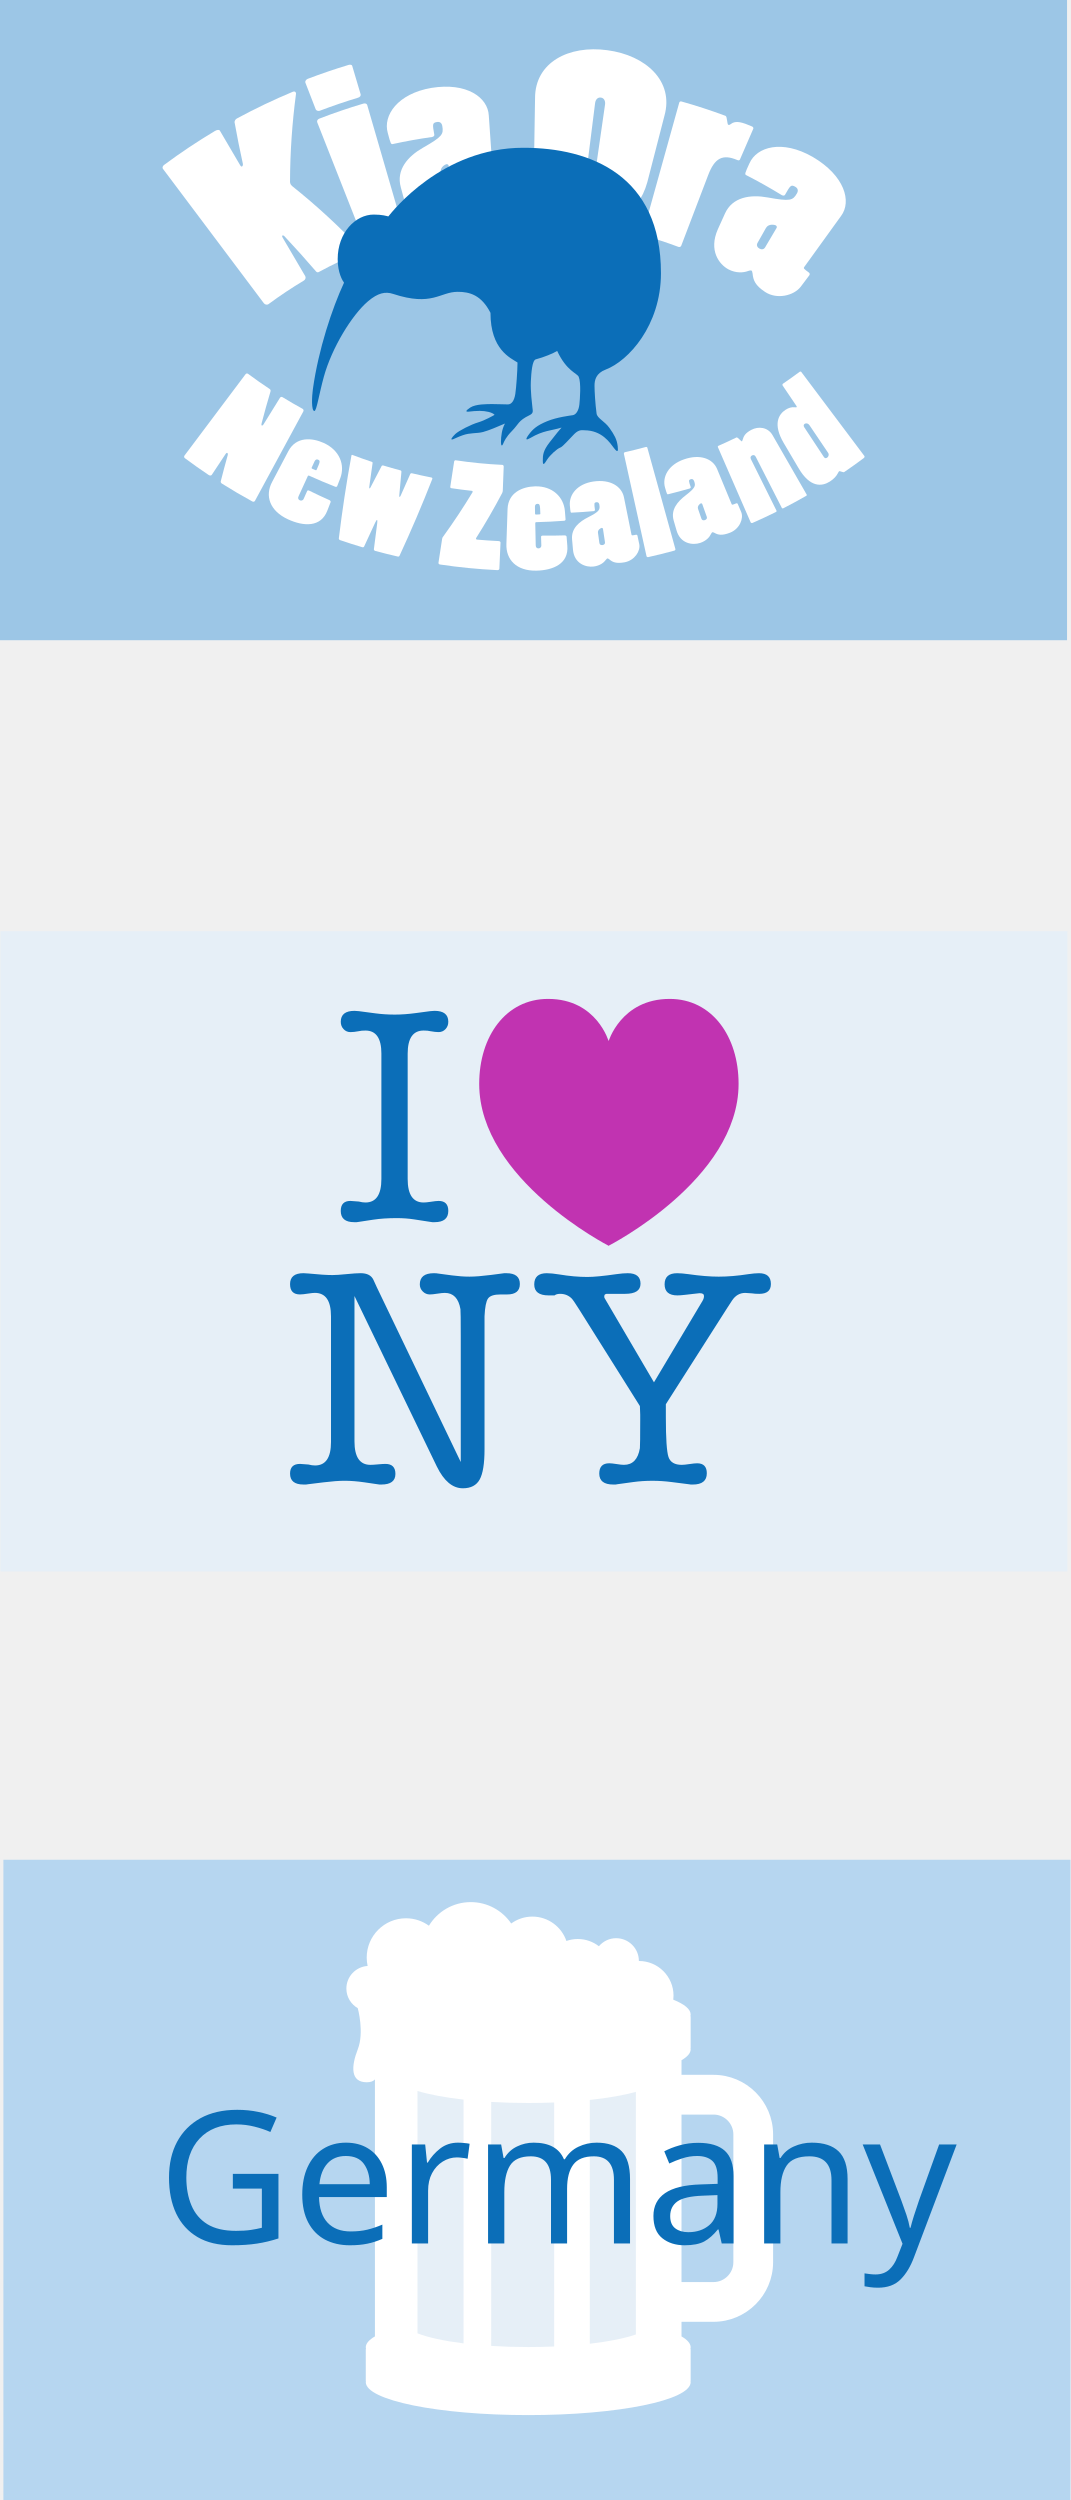
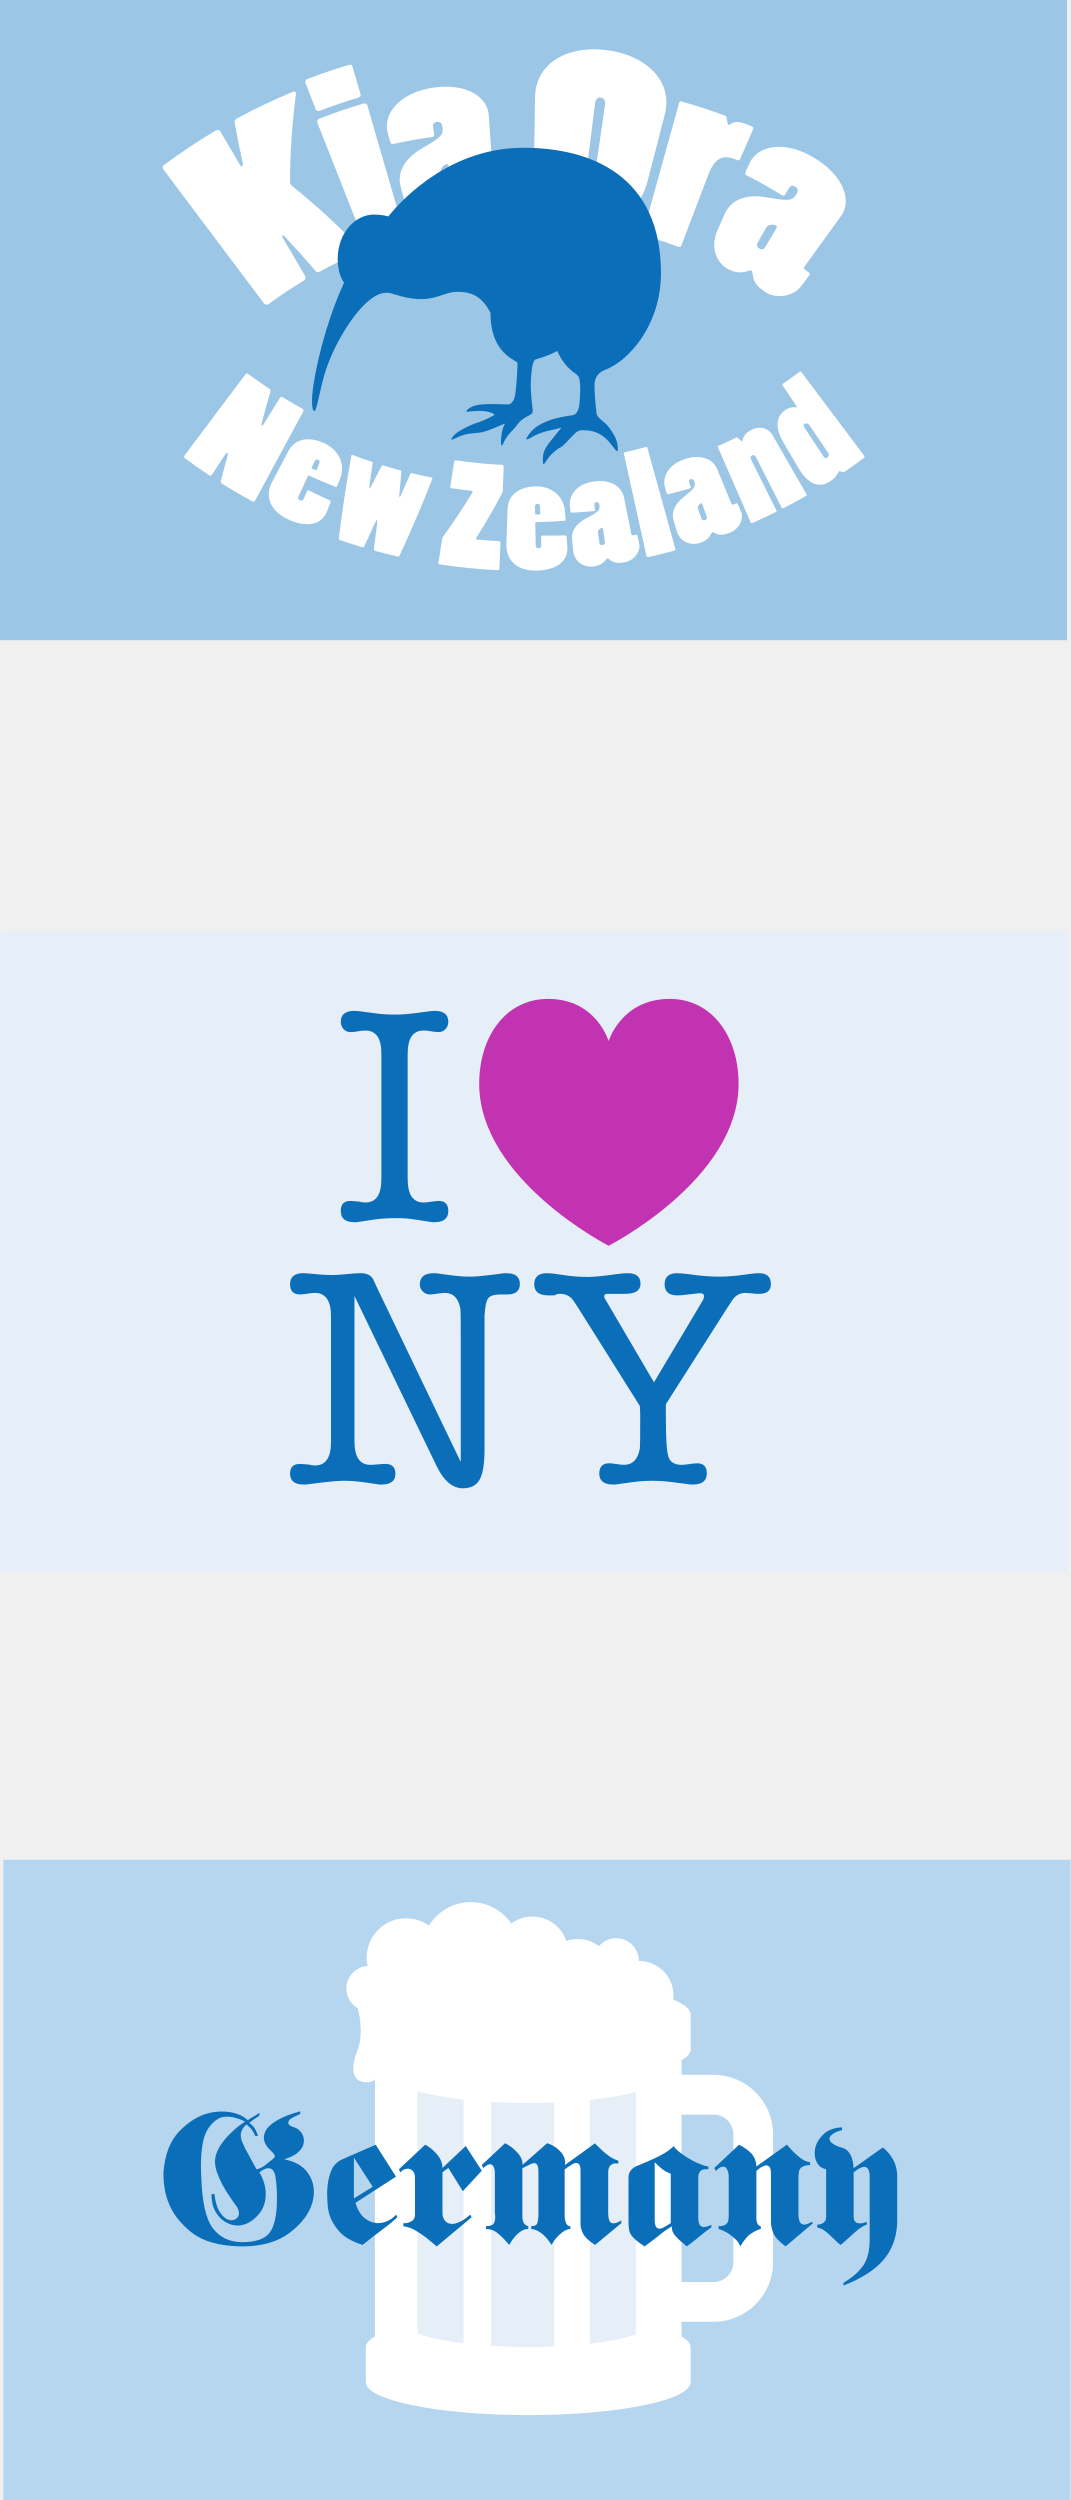
<svg xmlns="http://www.w3.org/2000/svg" version="1.1" id="Layer_1" x="0px" y="0px" width="200.637px" height="468.592px" viewBox="0 0 200.637 468.592" enable-background="new 0 0 200.637 468.592" xml:space="preserve">
  <rect x="0" y="0" fill="#9CC6E6" width="200" height="120" />
  <rect x="0.636" y="348.59" fill="#B6D6F0" width="200" height="120.002" />
  <g>
    <path fill="#FFFFFF" d="M46.024,70.143c0.11-0.147,0.323-0.187,0.464-0.08c1.328,0.989,2.676,1.936,4.044,2.839   c0.169,0.112,0.233,0.28,0.167,0.488c-0.592,1.973-1.146,3.962-1.667,5.967c-0.059,0.212-0.035,0.351,0.018,0.383   c0.08,0.05,0.215,0.009,0.34-0.192c1.029-1.665,2.06-3.329,3.09-4.993c0.097-0.156,0.304-0.216,0.476-0.109   c1.234,0.758,2.482,1.481,3.744,2.172c0.201,0.11,0.241,0.34,0.153,0.503c-3.021,5.583-6.041,11.166-9.062,16.749   c-0.087,0.162-0.287,0.234-0.504,0.116c-1.932-1.055-3.838-2.174-5.716-3.358c-0.121-0.076-0.245-0.279-0.19-0.432   c0.407-1.614,0.835-3.218,1.284-4.814c0.087-0.258,0.032-0.42-0.053-0.476s-0.2-0.005-0.345,0.214   c-0.858,1.295-1.717,2.591-2.574,3.886c-0.103,0.154-0.368,0.167-0.576,0.028c-1.506-1.008-2.993-2.058-4.458-3.151   c-0.174-0.13-0.194-0.342-0.067-0.511C38.402,80.295,42.213,75.219,46.024,70.143z" />
    <path fill="#FFFFFF" d="M54.064,84.529c1.47-2.734,4.418-2.493,6.604-1.508c3.041,1.38,4.029,4.174,3.117,6.599   c-0.193,0.499-0.387,0.999-0.58,1.498c-0.048,0.123-0.204,0.175-0.353,0.118c-1.652-0.646-3.29-1.337-4.912-2.076   c-0.117-0.053-0.207-0.008-0.262,0.111c-0.573,1.253-1.147,2.507-1.721,3.76c-0.176,0.383-0.026,0.625,0.249,0.75   c0.214,0.097,0.557,0.076,0.716-0.286c0.219-0.489,0.437-0.979,0.653-1.468c0.043-0.096,0.175-0.153,0.355-0.073   c1.267,0.626,2.544,1.227,3.833,1.796c0.173,0.098,0.257,0.242,0.199,0.39c-0.202,0.522-0.406,1.047-0.609,1.57   c-1.194,3.153-4.431,2.986-7.37,1.631c-3.428-1.579-4.38-4.396-2.964-7.032C52.036,88.382,53.05,86.456,54.064,84.529z    M58.413,87.666c-0.033,0.072,0.031,0.159,0.117,0.198c0.661,0.3,0.749,0.336,0.802,0.216c0.686-1.54,0.731-1.72,0.281-1.923   c-0.225-0.102-0.487-0.048-0.652,0.312C58.778,86.867,58.595,87.266,58.413,87.666z" />
    <path fill="#FFFFFF" d="M70.705,98.06c0.06-0.449,0.024-0.568-0.039-0.586c-0.062-0.019-0.154,0.064-0.341,0.478   c-0.682,1.503-1.376,3.002-2.081,4.498c-0.07,0.116-0.191,0.163-0.325,0.123c-1.403-0.417-2.802-0.864-4.191-1.341   c-0.131-0.045-0.229-0.189-0.218-0.325c0.632-5.208,1.418-10.38,2.359-15.509c0.01-0.109,0.093-0.162,0.177-0.13   c1.2,0.457,2.408,0.887,3.623,1.29c0.141,0.046,0.199,0.148,0.166,0.25c-0.221,1.489-0.43,2.981-0.626,4.477   c-0.019,0.16,0.018,0.254,0.046,0.263c0.029,0.011,0.105-0.021,0.19-0.188c0.703-1.325,1.394-2.654,2.073-3.988   c0.066-0.118,0.203-0.158,0.288-0.132c1.081,0.33,2.167,0.639,3.257,0.927c0.114,0.03,0.179,0.129,0.181,0.238   c-0.147,1.495-0.285,2.992-0.41,4.491c-0.009,0.161,0.032,0.252,0.062,0.26c0.029,0.008,0.108-0.054,0.178-0.199   c0.619-1.366,1.226-2.734,1.822-4.108c0.059-0.122,0.191-0.17,0.277-0.15c1.229,0.294,2.463,0.562,3.699,0.803   c0.115,0.022,0.21,0.148,0.157,0.272c-1.896,4.847-3.944,9.649-6.146,14.4c-0.062,0.12-0.181,0.176-0.315,0.145   c-1.423-0.325-2.841-0.679-4.252-1.062c-0.134-0.035-0.239-0.175-0.237-0.311C70.275,101.313,70.485,99.686,70.705,98.06z" />
    <path fill="#FFFFFF" d="M93.469,101.418c0.227,0.012,0.352,0.148,0.346,0.279c-0.072,1.631-0.145,3.263-0.215,4.895   c-0.009,0.185-0.186,0.281-0.391,0.272c-3.598-0.171-7.188-0.524-10.759-1.059c-0.136-0.021-0.29-0.151-0.266-0.308   c0.229-1.501,0.46-3.003,0.689-4.504c0.024-0.155,0.08-0.307,0.197-0.422c1.967-2.721,3.803-5.497,5.507-8.318   c0.043-0.128-0.004-0.238-0.123-0.252c-1.288-0.138-2.574-0.303-3.856-0.495c-0.146-0.021-0.22-0.14-0.199-0.27   c0.24-1.571,0.479-3.142,0.721-4.712c0.024-0.156,0.154-0.271,0.266-0.253c2.916,0.437,5.85,0.725,8.788,0.864   c0.141,0.007,0.245,0.169,0.238,0.326c-0.058,1.519-0.116,3.035-0.173,4.554c-0.005,0.132-0.073,0.313-0.138,0.441   c-1.494,2.841-3.116,5.646-4.865,8.407c-0.047,0.154,0.009,0.265,0.203,0.282C90.782,101.264,92.125,101.354,93.469,101.418z" />
    <path fill="#FFFFFF" d="M95.136,95.396c0.128-3.103,2.812-4.174,5.162-4.238c3.271-0.079,5.351,2.013,5.581,4.592   c0.043,0.534,0.086,1.068,0.128,1.603c0.012,0.131-0.105,0.247-0.263,0.258c-1.742,0.134-3.486,0.221-5.232,0.261   c-0.125,0.002-0.187,0.083-0.184,0.214c0.029,1.378,0.059,2.756,0.087,4.135c0.008,0.421,0.242,0.574,0.54,0.566   c0.23-0.005,0.521-0.173,0.51-0.567c-0.018-0.535-0.033-1.07-0.051-1.605c-0.004-0.106,0.09-0.214,0.283-0.221   c1.385,0.014,2.772,0,4.16-0.044c0.195,0.012,0.332,0.105,0.346,0.264c0.044,0.56,0.088,1.12,0.133,1.68   c0.293,3.359-2.65,4.608-5.819,4.667c-3.694,0.069-5.719-2.045-5.597-5.036C94.992,99.749,95.064,97.572,95.136,95.396z    M100.292,96.322c0.001,0.079,0.096,0.13,0.188,0.127c0.711-0.017,0.804-0.021,0.8-0.153c-0.054-1.685-0.089-1.866-0.573-1.854   c-0.242,0.006-0.45,0.168-0.441,0.562C100.273,95.444,100.282,95.883,100.292,96.322z" />
    <path fill="#FFFFFF" d="M107.151,96.091c-0.216,0.021-0.229-0.111-0.34-1.344c-0.17-2.082,1.443-4.069,4.436-4.497   c3.164-0.463,5.276,0.924,5.701,2.943c0.471,2.332,0.94,4.664,1.41,6.997c0.042,0.206,0.139,0.188,0.85,0.041   c0.129-0.027,0.247,0.056,0.271,0.158c0.112,0.532,0.227,1.064,0.339,1.598c0.277,1.259-0.854,3.069-2.763,3.411   c-1.561,0.275-2.237-0.025-2.833-0.545c-0.196-0.157-0.306-0.193-0.372-0.185c-0.033,0.005-0.16,0.078-0.332,0.315   c-0.312,0.444-1.061,1.059-2.254,1.206c-1.439,0.184-3.647-0.538-3.867-3.166c-0.058-0.647-0.115-1.294-0.172-1.941   c-0.177-2.072,1.397-3.319,3.026-4.136c2.164-1.102,2.226-1.426,2.095-2.333c-0.056-0.365-0.265-0.52-0.536-0.479   c-0.482,0.068-0.461,0.225-0.294,1.425c0.019,0.13-0.095,0.226-0.248,0.247C109.895,95.93,108.522,96.025,107.151,96.091z    M113.018,99.12c-0.017-0.104-0.091-0.172-0.224-0.18c-0.188,0.029-0.792,0.353-0.713,0.927c0.09,0.645,0.18,1.287,0.269,1.93   c0.044,0.313,0.323,0.407,0.588,0.37c0.262-0.038,0.506-0.208,0.458-0.52C113.27,100.805,113.144,99.962,113.018,99.12z" />
    <path fill="#FFFFFF" d="M121.499,104.423c-0.135,0.03-0.297-0.068-0.318-0.171c-1.409-6.378-2.818-12.756-4.229-19.134   c-0.051-0.23,0.04-0.333,0.231-0.375c1.281-0.287,2.558-0.604,3.829-0.951c0.188-0.052,0.291,0.002,0.333,0.154   c1.751,6.33,3.503,12.659,5.255,18.988c0.027,0.101-0.077,0.239-0.211,0.275C124.767,103.652,123.137,104.057,121.499,104.423z" />
    <path fill="#FFFFFF" d="M125.241,92.64c-0.209,0.061-0.246-0.065-0.592-1.254c-0.564-2.012,0.651-4.274,3.535-5.276   c3.049-1.073,5.411-0.128,6.216,1.771c0.909,2.199,1.819,4.397,2.729,6.597c0.08,0.193,0.174,0.158,0.851-0.127   c0.123-0.053,0.258,0.005,0.299,0.102c0.213,0.501,0.427,1.002,0.641,1.503c0.515,1.183-0.267,3.186-2.096,3.896   c-1.496,0.578-2.225,0.414-2.914,0.02c-0.225-0.115-0.34-0.13-0.404-0.106c-0.031,0.012-0.144,0.106-0.27,0.375   c-0.225,0.498-0.848,1.247-2.003,1.623c-1.392,0.46-3.712,0.179-4.429-2.36c-0.182-0.624-0.361-1.248-0.541-1.873   c-0.568-2.001,0.752-3.529,2.21-4.647c1.934-1.503,1.933-1.835,1.63-2.697c-0.123-0.349-0.359-0.459-0.622-0.368   c-0.466,0.162-0.415,0.311-0.021,1.457c0.043,0.125-0.051,0.24-0.198,0.291C127.925,91.951,126.584,92.31,125.241,92.64z    M131.627,94.475c-0.035-0.1-0.123-0.151-0.254-0.134c-0.184,0.066-0.719,0.502-0.531,1.051c0.212,0.613,0.423,1.229,0.634,1.843   c0.103,0.299,0.397,0.337,0.65,0.249s0.462-0.302,0.356-0.6C132.198,96.08,131.913,95.277,131.627,94.475z" />
    <path fill="#FFFFFF" d="M141.053,98.014c-0.129,0.056-0.3,0.015-0.361-0.129c-2.045-4.692-4.091-9.385-6.136-14.077   c-0.042-0.098,0.008-0.205,0.115-0.252c1.138-0.499,2.266-1.021,3.386-1.569c0.186-0.091,0.892,0.794,1.001,0.74   c0.025-0.014,0.068-0.064,0.119-0.236c0.216-0.787,0.541-1.331,1.653-1.921c1.293-0.685,3.069-0.554,3.972,0.993   c2.138,3.722,4.275,7.444,6.414,11.167c0.039,0.068,0.005,0.149-0.088,0.203c-1.413,0.81-2.84,1.584-4.28,2.323   c-0.125,0.064-0.256,0.042-0.304-0.052c-1.632-3.199-3.264-6.396-4.895-9.596c-0.18-0.353-0.463-0.355-0.688-0.242   c-0.224,0.113-0.39,0.342-0.215,0.696c1.603,3.224,3.203,6.447,4.806,9.671c0.047,0.095,0.008,0.173-0.148,0.251   C143.965,96.695,142.515,97.372,141.053,98.014z" />
    <path fill="#FFFFFF" d="M158.221,88.491c-0.148,0.103-0.812-0.244-0.931-0.165c-0.06,0.04-0.119,0.144-0.253,0.391   c-0.253,0.518-0.78,1.086-1.472,1.527c-1.506,0.969-3.726,1.21-5.902-2.522c-0.932-1.581-1.864-3.161-2.797-4.742   c-2.014-3.457-0.947-5.313,0.371-6.167c0.588-0.378,1.17-0.542,1.731-0.476c0.199,0.024,0.308,0.018,0.357-0.018   c0.025-0.017,0.047-0.095-0.042-0.228c-0.86-1.272-1.72-2.546-2.58-3.818c-0.073-0.109-0.051-0.283,0.069-0.364   c1.039-0.708,2.067-1.44,3.084-2.199c0.117-0.087,0.259-0.095,0.338,0.012c3.942,5.251,7.885,10.502,11.828,15.754   c0.078,0.104-0.002,0.297-0.118,0.384C160.694,86.766,159.464,87.643,158.221,88.491z M151.704,79.673   c-0.221-0.326-0.621-0.405-0.885-0.229c-0.239,0.159-0.215,0.427-0.07,0.646c1.214,1.84,2.429,3.679,3.642,5.519   c0.088,0.132,0.275,0.418,0.647,0.17c0.115-0.076,0.199-0.196,0.241-0.32c0.056-0.164,0.081-0.372-0.052-0.567   C154.053,83.151,152.878,81.412,151.704,79.673z" />
  </g>
  <path fill="#FFFFFF" d="M133.734,388.899h-5.994v-2.739c1.107-0.641,1.716-1.329,1.716-2.047c0-0.078-0.015-0.156-0.029-0.233h0.029  v-5.95h-0.046c0.029-0.11,0.046-0.222,0.046-0.334c0-1.001-1.18-1.946-3.26-2.783c0.028-0.249,0.048-0.502,0.048-0.76  c0-3.587-2.907-6.494-6.493-6.494c0-2.357-1.91-4.269-4.268-4.269c-1.298,0-2.446,0.592-3.229,1.505  c-1.097-0.846-2.467-1.354-3.958-1.354c-0.748,0-1.464,0.133-2.133,0.366c-0.907-2.656-3.418-4.567-6.38-4.567  c-1.483,0-2.85,0.483-3.963,1.294c-1.653-2.42-4.432-4.009-7.583-4.009c-3.327,0-6.231,1.775-7.841,4.425  c-1.21-0.873-2.692-1.394-4.298-1.394c-4.067,0-7.364,3.298-7.364,7.365c0,0.54,0.062,1.064,0.172,1.571  c-2.222,0.15-3.982,1.979-3.982,4.24c0,1.59,0.879,2.96,2.169,3.694h-0.031c0,0,1.245,4.501,0,7.685s-1.412,6.184,1.672,6.184  c0.77,0,1.251-0.2,1.541-0.546v48.182c-1.107,0.641-1.716,1.329-1.716,2.047c0,0.113,0.017,0.224,0.046,0.335h-0.046v5.95h0.029  c-0.014,0.077-0.029,0.154-0.029,0.232c0,3.415,13.632,6.184,30.449,6.184c16.815,0,30.448-2.769,30.448-6.184  c0-0.078-0.015-0.155-0.029-0.232h0.029v-5.95h-0.046c0.029-0.111,0.046-0.222,0.046-0.335c0-0.718-0.608-1.406-1.716-2.047v-2.739  h5.994c6.161,0,11.173-5.012,11.173-11.173v-23.947C144.907,393.911,139.895,388.899,133.734,388.899z M137.459,424.019  c0,2.054-1.671,3.724-3.725,3.724h-5.994v-31.395h5.994c2.054,0,3.725,1.67,3.725,3.724V424.019z" />
  <g>
    <path fill="#FFFFFF" d="M53.316,44.282c-0.155-0.161-0.29-0.183-0.382-0.129s-0.071,0.193,0.039,0.38   c1.416,2.413,2.832,4.826,4.248,7.239c0.132,0.226,0.04,0.632-0.246,0.803c-2.274,1.359-4.497,2.839-6.661,4.439   c-0.232,0.172-0.648,0.103-0.857-0.176c-6.31-8.403-12.621-16.809-18.931-25.212c-0.131-0.174-0.044-0.512,0.229-0.713   c3.083-2.29,6.254-4.403,9.499-6.343c0.458-0.274,0.833-0.292,0.967-0.067c1.275,2.176,2.553,4.352,3.829,6.526   c0.089,0.15,0.208,0.231,0.314,0.169c0.107-0.062,0.17-0.2,0.167-0.45c-0.576-2.599-1.099-5.218-1.568-7.854   c0.012-0.255,0.161-0.536,0.452-0.693c3.421-1.854,6.915-3.52,10.467-4.999c0.242-0.101,0.475-0.055,0.557,0.147   c0.033,0.08,0.065,0.161,0.039,0.266c-0.726,5.489-1.095,10.941-1.117,16.319c-0.025,0.207,0.061,0.504,0.1,0.583   c0.039,0.078,0.208,0.285,0.316,0.376c4.626,3.695,8.918,7.665,12.857,11.861c0.188,0.206,0.165,0.402-0.094,0.51   c-2.65,1.098-5.257,2.342-7.806,3.732c-0.166,0.09-0.354,0.045-0.5-0.123C57.316,48.64,55.342,46.441,53.316,44.282z" />
    <path fill="#FFFFFF" d="M75.876,43.973c0.048,0.167-0.037,0.373-0.214,0.425c-2.181,0.642-4.34,1.377-6.473,2.206   c-0.174,0.067-0.428-0.066-0.492-0.229c-3.077-7.81-6.153-15.619-9.23-23.429c-0.111-0.283,0.038-0.576,0.385-0.71   c2.723-1.055,5.479-1.994,8.261-2.818c0.353-0.104,0.648,0.037,0.709,0.246C71.173,27.767,73.525,35.87,75.876,43.973z    M67.594,17.667c0.073,0.25-0.104,0.529-0.459,0.638c-2.418,0.73-4.814,1.548-7.188,2.45c-0.292,0.111-0.677-0.02-0.771-0.263   c-0.649-1.676-1.3-3.353-1.948-5.029c-0.079-0.202,0.135-0.565,0.443-0.683c2.533-0.964,5.093-1.836,7.673-2.615   c0.252-0.076,0.604-0.044,0.667,0.164C66.539,14.109,67.066,15.888,67.594,17.667z" />
    <path fill="#FFFFFF" d="M73.643,26.996c-0.38,0.101-0.437-0.108-0.962-2.085c-0.933-3.279,1.852-7.35,8.165-8.433   c6.681-1.086,10.593,1.803,10.771,5.158c0.272,3.919,0.544,7.838,0.816,11.757c0.023,0.348,0.175,0.332,1.278,0.269   c0.201-0.011,0.36,0.155,0.369,0.329c0.046,0.897,0.092,1.795,0.139,2.693c0.082,2.132-1.769,4.731-4.296,5.006   c-2.099,0.231-3.003-0.278-3.853-1.165c-0.278-0.266-0.432-0.329-0.526-0.314c-0.046,0.008-0.22,0.123-0.44,0.513   c-0.407,0.729-1.356,1.724-2.936,2.048c-1.881,0.371-5.034-0.378-6.206-4.559c-0.278-1.035-0.558-2.071-0.837-3.107   c-0.92-3.312,1.371-5.833,4.15-7.413c3.68-2.093,3.883-2.54,3.629-4.062c-0.095-0.601-0.482-0.849-0.99-0.764   c-0.904,0.154-0.857,0.414-0.509,2.382c0.038,0.214-0.159,0.381-0.433,0.433C78.524,26.026,76.078,26.463,73.643,26.996z    M84.091,31.062c-0.026-0.171-0.15-0.284-0.365-0.293c-0.313,0.048-1.285,0.613-1.114,1.557c0.188,1.056,0.375,2.112,0.562,3.168   c0.093,0.514,0.521,0.658,0.912,0.593c0.393-0.065,0.749-0.343,0.668-0.857C84.533,33.84,84.312,32.451,84.091,31.062z" />
    <path fill="#FFFFFF" d="M100.288,18.407c-0.016-6.735,6.338-9.983,13.541-8.997c7.207,0.95,12.521,5.774,10.717,12.265   c-1.069,4.155-2.143,8.312-3.213,12.467c-1.787,6.458-6.959,8.444-11.891,7.808c-4.926-0.688-9.354-3.928-9.362-10.672   C100.149,26.987,100.218,22.697,100.288,18.407z M109.969,31.844c-0.08,0.647,0.112,1.151,0.67,1.227   c0.557,0.075,0.877-0.36,0.971-1.006c0.6-4.161,1.199-8.322,1.799-12.483c0.081-0.559-0.126-1.206-0.777-1.293   c-0.649-0.087-1.016,0.438-1.09,1.042C111.017,23.501,110.494,27.673,109.969,31.844z" />
    <path fill="#FFFFFF" d="M127.307,19.263c0.059-0.209,0.212-0.304,0.446-0.236c2.771,0.781,5.519,1.676,8.232,2.685   c0.349,0.129,0.258,1.583,0.54,1.691c0.113,0.043,0.258,0.006,0.45-0.152c0.945-0.752,2.233-0.299,3.996,0.458   c0.171,0.074,0.289,0.268,0.22,0.428c-0.831,1.915-1.661,3.829-2.492,5.745c-0.069,0.159-0.228,0.232-0.493,0.118   c-2.729-1.159-4.236-0.439-5.479,2.849c-1.681,4.401-3.357,8.805-5.037,13.207c-0.078,0.203-0.313,0.299-0.531,0.218   c-2.125-0.798-4.277-1.504-6.448-2.117c-0.179-0.05-0.276-0.213-0.22-0.422C122.764,35.575,125.036,27.419,127.307,19.263z" />
    <path fill="#FFFFFF" d="M139.895,32.845c-0.363-0.167-0.272-0.364,0.576-2.225c1.365-3.121,6.133-4.492,11.852-1.214   c6.021,3.523,7.346,8.375,5.329,11.062c-2.298,3.186-4.597,6.371-6.896,9.558c-0.202,0.284-0.071,0.37,0.861,1.062   c0.17,0.126,0.193,0.361,0.088,0.5c-0.539,0.72-1.079,1.438-1.619,2.156c-1.303,1.69-4.475,2.437-6.682,0.976   c-1.834-1.208-2.229-2.189-2.338-3.428c-0.052-0.386-0.133-0.536-0.218-0.585c-0.042-0.023-0.254-0.049-0.681,0.106   c-0.792,0.295-2.186,0.439-3.644-0.331c-1.729-0.936-3.727-3.533-1.975-7.504c0.442-0.978,0.887-1.954,1.329-2.933   c1.393-3.142,4.797-3.619,8.012-3.035c4.259,0.775,4.716,0.573,5.486-0.763c0.311-0.523,0.16-0.967-0.3-1.232   c-0.818-0.473-0.948-0.241-1.933,1.5c-0.106,0.188-0.371,0.188-0.621,0.05C144.358,35.237,142.145,33.996,139.895,32.845z    M145.556,42.73c0.089-0.149,0.062-0.317-0.104-0.465c-0.281-0.167-1.417-0.366-1.886,0.47c-0.527,0.934-1.055,1.868-1.582,2.802   c-0.257,0.455-0.008,0.845,0.346,1.049c0.354,0.204,0.816,0.227,1.082-0.224C144.127,45.152,144.842,43.941,145.556,42.73z" />
  </g>
  <path fill="#0B6EB8" d="M64.482,52.986c-0.276-0.363-1.188-1.858-1.188-4.415c0-4.976,3.349-8.353,6.755-8.353  c1.609,0,2.41,0.274,2.738,0.348c0.771-0.931,10.053-12.869,25.306-12.869c12.687,0,25.795,5.237,25.795,23.492  c0,9.839-6.134,16.487-10.359,18.082c-1.828,0.688-2.092,1.979-2.094,3.009c0,1.049,0.139,3.411,0.385,5.231  c0.122,0.898,1.52,1.436,2.417,2.708c0.897,1.271,1.386,2.112,1.543,3.417c0.122,1,0,1.271-0.72,0.323  c-0.728-0.955-2.214-3.31-5.554-3.31c-0.271,0-0.957-0.207-1.854,0.69c-0.897,0.898-2.17,2.393-2.618,2.545  c-0.615,0.208-1.945,1.422-2.469,2.244c-0.524,0.823-0.824,1.29-0.824,0.225c0-1.05,0.044-1.854,1.272-3.441  c1.236-1.599,2.017-2.528,2.244-2.768c-1.941,0.594-3.434,0.521-5.836,1.943c-0.839,0.497-1.023,0.344-0.323-0.61  c0.781-1.066,1.557-1.744,3.467-2.531c1.797-0.741,4.24-1.042,4.808-1.13c0.526-0.081,1.096-0.756,1.229-2.038  c0.1-0.967,0.338-4.017-0.125-5.137c-0.291-0.704-2.259-1.038-4.041-4.863c-0.77,0.474-2.506,1.187-3.999,1.573  c-0.693,0.179-0.858,2.508-0.939,4.188c-0.082,1.721,0.226,4.189,0.3,4.862c0.075,0.673,0.22,1.053-0.566,1.433  c-2.12,1.022-2.01,1.671-3.284,2.96c-1.072,1.084-1.449,1.925-1.623,2.348c-0.281,0.678-0.435,0.287-0.427-0.331  c0.011-1.034,0.169-2.37,0.749-3.426c-1.367,0.593-2.99,1.291-4.112,1.59c-1.123,0.299-2.4,0.104-3.795,0.604  c-1.162,0.415-1.206,0.524-1.805,0.749c-0.6,0.225-0.32-0.275,0.404-0.974c0.651-0.625,2.994-1.806,4.268-2.178  c1.271-0.375,2.816-1.254,3.098-1.419c-0.414-0.481-1.673-0.744-2.799-0.744c-0.662,0-1.388,0.067-2.062,0.144  c-0.572,0.063-0.653-0.139,0.289-0.761c1.021-0.673,3.149-0.657,4.198-0.657c1.047,0,2.113,0.062,2.877,0.062  c0.581,0,1.163-0.54,1.379-1.96c0.178-1.163,0.407-4.32,0.413-5.896c-1.285-0.848-5.067-2.383-5.067-9.31  c-1.702-3.331-3.883-3.937-6.147-3.937c-3.345,0-4.744,2.809-12.119,0.387c-1.41-0.464-2.806-0.215-4.696,1.395  c-3.013,2.562-6.777,8.721-8.271,14.133c-0.889,3.219-1.357,6.423-1.768,6.423c-0.6,0-0.481-2.704-0.286-4.097  C59.684,65.488,62.25,57.809,64.482,52.986z" />
  <rect x="0.079" y="174.542" fill="#E6EFF7" width="200" height="120" />
  <path fill="#0B6EB8" d="M71.488,197.499c0-2.89-0.996-4.336-2.988-4.336c-0.547,0-0.957,0.04-1.229,0.117  c-0.625,0.117-1.152,0.176-1.582,0.176c-0.508,0-0.938-0.185-1.289-0.557c-0.353-0.371-0.527-0.83-0.527-1.377  c0-1.367,0.858-2.051,2.578-2.051c0.234,0,0.508,0.02,0.82,0.059l3.104,0.41c1.172,0.156,2.383,0.233,3.634,0.233  c1.211,0,2.538-0.097,3.984-0.293l2.637-0.352c0.312-0.039,0.586-0.059,0.82-0.059c1.719,0,2.578,0.684,2.578,2.051  c0,0.547-0.176,1.006-0.527,1.377c-0.352,0.372-0.78,0.557-1.289,0.557c-0.391,0-0.918-0.059-1.582-0.176  c-0.272-0.078-0.684-0.117-1.229-0.117c-1.992,0-2.988,1.446-2.988,4.336v23.498c0,2.93,0.996,4.396,2.988,4.396  c0.312,0,0.723-0.039,1.229-0.117c0.741-0.117,1.27-0.176,1.582-0.176c1.211,0,1.816,0.625,1.816,1.875  c0,1.405-0.859,2.108-2.578,2.108c-0.079,0-0.215,0-0.41,0c-0.156-0.04-0.293-0.059-0.41-0.059l-3.047-0.469  c-1.017-0.156-2.091-0.234-3.223-0.234c-1.641,0-3.106,0.098-4.396,0.293l-2.694,0.41c-0.078,0-0.215,0.019-0.41,0.059  c-0.195,0-0.353,0-0.469,0c-1.681,0-2.521-0.703-2.521-2.108c0-1.25,0.605-1.875,1.816-1.875c0.194,0,0.723,0.039,1.582,0.116  c0.43,0.117,0.84,0.177,1.229,0.177c1.992,0,2.988-1.465,2.988-4.396v-23.497H71.488z" />
  <path fill="#0B6EB8" d="M70.63,241.281l15.734,32.756v-23.614c0-3.047-0.021-4.726-0.059-5.039c-0.353-2.03-1.329-3.048-2.931-3.048  c-0.312,0-0.782,0.051-1.405,0.146c-0.627,0.099-1.096,0.146-1.406,0.146c-0.509,0-0.948-0.185-1.319-0.557  c-0.371-0.37-0.557-0.811-0.557-1.318c0-1.405,0.879-2.108,2.638-2.108c0.353,0,0.604,0.021,0.762,0.059l2.638,0.353  c1.172,0.155,2.265,0.233,3.28,0.233c1.017,0,2.363-0.106,4.043-0.321c0.586-0.071,1.271-0.16,2.052-0.269  c0.078,0,0.215-0.018,0.409-0.055c0.156,0,0.294,0,0.41,0c1.681,0,2.521,0.674,2.521,2.021c0,1.311-0.796,1.963-2.387,1.963  c-0.278,0-0.497,0-0.656,0h-0.596c-1.194,0-1.971,0.254-2.328,0.763c-0.357,0.507-0.576,1.617-0.655,3.334v3.334v5.968v15.62  c0,2.69-0.305,4.584-0.913,5.676c-0.608,1.091-1.658,1.637-3.149,1.637c-1.924,0-3.552-1.365-4.887-4.102l-15.427-31.937v27.248  c0,2.931,0.996,4.396,2.988,4.396c0.312,0,0.78-0.029,1.405-0.088c0.624-0.06,1.094-0.088,1.406-0.088  c1.25,0,1.875,0.627,1.875,1.877c0,1.327-0.879,1.989-2.637,1.989c-0.079,0-0.196,0-0.353,0c-0.195-0.039-0.332-0.059-0.41-0.059  l-2.401-0.352c-1.329-0.194-2.578-0.294-3.75-0.294c-1.018,0-2.325,0.1-3.927,0.294l-2.871,0.352c-0.078,0-0.215,0.02-0.41,0.059  c-0.195,0-0.353,0-0.469,0c-1.681,0-2.521-0.683-2.521-2.051c0-1.21,0.624-1.815,1.875-1.815c0.195,0,0.723,0.038,1.582,0.116  c0.43,0.117,0.84,0.177,1.23,0.177c1.991,0,2.987-1.466,2.987-4.396v-4.102v-5.156v-5.039v-9.26c0-2.931-1.008-4.396-3.022-4.396  c-0.271,0-0.659,0.04-1.163,0.117c-0.737,0.117-1.28,0.176-1.629,0.176c-1.24,0-1.86-0.645-1.86-1.934  c0-1.367,0.838-2.051,2.516-2.051c0.233,0,0.546,0.021,0.937,0.059c1.949,0.196,3.45,0.293,4.504,0.293  c0.584,0,1.461-0.059,2.631-0.176s2.047-0.176,2.633-0.176c1.209,0,2.009,0.41,2.398,1.229L70.63,241.281z" />
  <path fill="#0B6EB8" d="M119.999,266.257c0-0.156,0-0.528,0-1.117c-0.039-0.629-0.059-1.16-0.059-1.593l-11.368-18.088  c-0.742-1.179-1.211-1.866-1.406-2.062c-0.586-0.589-1.309-0.884-2.168-0.884c-0.469,0-0.819,0.099-1.055,0.293  c-0.117,0-0.293,0-0.527,0c-0.272,0-0.469,0-0.586,0c-1.797,0-2.694-0.684-2.694-2.052c0-1.405,0.781-2.108,2.344-2.108  c0.624,0,1.406,0.079,2.344,0.233c1.875,0.313,3.633,0.47,5.274,0.47c1.21,0,3.025-0.177,5.448-0.527  c0.82-0.117,1.523-0.176,2.109-0.176c1.602,0,2.402,0.653,2.402,1.963c0,1.271-0.958,1.904-2.871,1.904H116.6h-1.465h-1.173  c-0.469-0.038-0.702,0.118-0.702,0.471c0,0.158,0.019,0.266,0.059,0.324c0.038,0.059,0.136,0.225,0.293,0.5l8.965,15.289  l9.083-15.236c0.194-0.312,0.293-0.624,0.293-0.938c0-0.352-0.255-0.526-0.762-0.526h-0.117l-1.055,0.117l-1.523,0.176  c-0.665,0.079-1.173,0.117-1.523,0.117c-1.603,0-2.402-0.692-2.402-2.08c0-1.387,0.781-2.08,2.344-2.08  c0.587,0,1.29,0.059,2.11,0.176c2.187,0.312,4.081,0.469,5.684,0.469c1.68,0,3.535-0.154,5.566-0.469  c0.781-0.117,1.445-0.176,1.992-0.176c1.483,0,2.227,0.674,2.227,2.021c0,1.23-0.723,1.847-2.168,1.847  c-0.586,0-1.035-0.029-1.348-0.089c-0.625-0.059-1.056-0.088-1.289-0.088c-1.017,0-1.837,0.47-2.461,1.406l-0.879,1.348  l-11.544,18.107v2.461c0,3.984,0.166,6.466,0.498,7.441c0.332,0.977,1.161,1.465,2.49,1.465c0.312,0,0.791-0.049,1.437-0.146  c0.645-0.097,1.122-0.146,1.436-0.146c1.21,0,1.816,0.625,1.816,1.875c0,1.406-0.879,2.108-2.637,2.108c-0.04,0-0.157,0-0.353,0  c-0.157-0.038-0.293-0.059-0.41-0.059l-3.224-0.41c-1.211-0.155-2.402-0.233-3.574-0.233c-1.25,0-2.44,0.078-3.574,0.233  l-2.987,0.41c-0.079,0-0.196,0.021-0.353,0.059c-0.196,0-0.333,0-0.41,0c-1.758,0-2.637-0.683-2.637-2.051  c0-1.289,0.624-1.934,1.875-1.934c0.312,0,0.771,0.05,1.377,0.146c0.605,0.099,1.063,0.146,1.377,0.146  c1.642,0,2.637-1.041,2.988-3.123C119.978,271.088,119.999,269.361,119.999,266.257z" />
  <g>
    <path fill="#C133B1" d="M114.011,233.534c0,0,24.427-12.417,24.427-30.375c0-8.917-4.989-15.927-12.91-15.927   c-9.188,0-11.517,8.096-11.517,8.096h0.129c0,0-2.224-8.096-11.409-8.096c-7.919,0-12.911,7.01-12.911,15.927   c0,17.958,24.317,30.375,24.317,30.375H114.011z" />
  </g>
  <path fill="#E6EFF7" d="M78.252,391.926v45.427c1.974,0.777,4.97,1.43,8.635,1.883v-45.693  C83.415,393.149,80.452,392.594,78.252,391.926z" />
  <path fill="#E6EFF7" d="M99.008,394.179c-2.41,0-4.738-0.07-6.942-0.2v45.731c2.193,0.139,4.525,0.213,6.942,0.213  c1.667,0,3.293-0.036,4.861-0.104v-45.737C102.296,394.145,100.672,394.179,99.008,394.179z" />
  <path fill="#E6EFF7" d="M110.551,393.604v45.699c3.579-0.415,6.563-1.016,8.636-1.737v-45.475  C116.927,392.721,113.973,393.241,110.551,393.604z" />
-   <text transform="matrix(1 0 0 1 29.5671 420.5037)" fill="#0B6EB8" font-family="'FetteUNZFraktur'" font-size="34.59">Germany</text>
+   <g enable-background="new    ">
+     <path fill="#0B6EB8" d="M48.073,406.598c0.299-0.046,0.582-0.138,0.848-0.276c0.265-0.139,0.524-0.3,0.778-0.484   c0.208-0.161,0.427-0.34,0.657-0.536c0.23-0.195,0.473-0.386,0.727-0.57c0.161-0.115,0.277-0.23,0.346-0.347   c0.069-0.114,0.092-0.229,0.069-0.346c-0.046-0.184-0.167-0.368-0.363-0.553s-0.41-0.393-0.64-0.623   c-0.069-0.092-0.15-0.185-0.242-0.276c-0.092-0.092-0.173-0.196-0.242-0.312c-0.138-0.185-0.265-0.415-0.38-0.692   c-0.116-0.276-0.173-0.588-0.173-0.934c0-0.368,0.104-0.772,0.311-1.211c0.208-0.438,0.588-0.876,1.142-1.314   c0.507-0.415,1.193-0.823,2.058-1.228c0.865-0.403,1.965-0.789,3.303-1.158v0.519c-0.393,0.161-0.732,0.312-1.021,0.449   c-0.289,0.139-0.536,0.277-0.744,0.415c-0.392,0.323-0.542,0.629-0.45,0.917c0.092,0.288,0.461,0.524,1.107,0.709   c0.461,0.139,0.876,0.438,1.245,0.899c0.369,0.462,0.554,0.992,0.554,1.591c0,0.139-0.012,0.283-0.035,0.433   c-0.023,0.15-0.058,0.294-0.104,0.433c-0.185,0.507-0.553,0.991-1.106,1.452c-0.554,0.462-1.373,0.854-2.456,1.177   c1.891,0.369,3.292,1.118,4.203,2.248c0.911,1.13,1.366,2.41,1.366,3.839c0,0.323-0.023,0.652-0.069,0.986   c-0.046,0.335-0.116,0.675-0.208,1.021c-0.577,2.053-1.978,3.932-4.203,5.638c-2.226,1.707-5.171,2.571-8.837,2.595h-0.415   c-4.059-0.093-7.12-0.963-9.184-2.611c-2.064-1.648-3.488-3.465-4.272-5.448c-0.369-0.922-0.628-1.827-0.778-2.716   c-0.15-0.887-0.225-1.7-0.225-2.438v-0.657c0.253-3.343,1.239-5.908,2.958-7.695c1.717-1.787,3.58-2.935,5.586-3.442   c0.415-0.092,0.824-0.161,1.228-0.207c0.403-0.046,0.801-0.069,1.193-0.069c0.991,0,1.908,0.139,2.75,0.415   c0.841,0.276,1.539,0.681,2.093,1.211L47,397.017c0.184-0.115,0.369-0.219,0.553-0.312l0.069-0.034   c0.161-0.092,0.323-0.19,0.484-0.294c0.161-0.104,0.334-0.225,0.519-0.363v0.519c-0.208,0.162-0.403,0.3-0.588,0.415   c-0.185,0.116-0.358,0.231-0.519,0.346c-0.139,0.093-0.271,0.19-0.398,0.294c-0.127,0.104-0.259,0.214-0.398,0.329   c0.415,0.276,0.755,0.623,1.021,1.038c0.265,0.415,0.467,0.888,0.605,1.418l-0.519-0.035c-0.023-0.022-0.041-0.057-0.052-0.104   c-0.012-0.046-0.029-0.092-0.052-0.139c-0.139-0.346-0.341-0.686-0.605-1.02c-0.266-0.334-0.583-0.629-0.951-0.883   c-0.369,0.347-0.635,0.687-0.795,1.021c-0.162,0.335-0.242,0.663-0.242,0.986c0,0.438,0.092,0.87,0.276,1.297   s0.381,0.859,0.588,1.297c0.022,0.047,0.052,0.099,0.086,0.156s0.063,0.109,0.086,0.155L48.073,406.598z M45.893,397.64   c-0.069-0.023-0.185-0.075-0.346-0.156c-0.162-0.08-0.358-0.167-0.588-0.259c-0.323-0.115-0.686-0.226-1.089-0.329   c-0.404-0.104-0.825-0.155-1.263-0.155c-0.138,0-0.276,0.006-0.415,0.017c-0.138,0.013-0.276,0.029-0.415,0.053   c-1.015,0.207-1.949,0.951-2.802,2.23c-0.853,1.28-1.292,3.58-1.314,6.9c0,0.323,0.005,0.657,0.018,1.003   c0.011,0.347,0.028,0.704,0.052,1.073c0.138,4.75,0.87,7.979,2.196,9.685c1.326,1.707,3.142,2.56,5.448,2.56   c2.582,0,4.317-0.61,5.206-1.833c0.887-1.222,1.332-3.332,1.332-6.33c0-1.476-0.086-2.796-0.259-3.961   c-0.173-1.164-0.628-1.746-1.366-1.746c-0.208,0-0.45,0.063-0.727,0.19s-0.588,0.328-0.934,0.604   c0.416,0.716,0.715,1.407,0.899,2.076s0.277,1.314,0.277,1.937c0.022,1.545-0.438,2.854-1.384,3.926   c-0.946,1.072-1.983,1.725-3.113,1.954c-0.116,0.023-0.242,0.041-0.38,0.053c-0.139,0.012-0.277,0.017-0.415,0.017   c-0.162,0-0.329-0.011-0.502-0.034c-0.173-0.022-0.352-0.058-0.536-0.104c-0.946-0.3-1.677-0.727-2.196-1.28   c-0.519-0.554-0.905-1.13-1.159-1.729c-0.208-0.507-0.34-1.009-0.398-1.505c-0.058-0.495-0.086-0.904-0.086-1.228l0.554-0.034   c0.161,1.36,0.45,2.403,0.865,3.13s0.865,1.228,1.349,1.505c0.161,0.092,0.323,0.161,0.484,0.207   c0.161,0.047,0.323,0.069,0.484,0.069c0.392,0,0.727-0.121,1.003-0.363c0.277-0.242,0.415-0.559,0.415-0.951   c0-0.207-0.041-0.426-0.121-0.657c-0.081-0.23-0.213-0.472-0.397-0.727c-0.093-0.138-0.19-0.271-0.294-0.397   c-0.104-0.126-0.202-0.26-0.294-0.397c-0.369-0.53-0.738-1.084-1.106-1.66c-0.369-0.576-0.704-1.153-1.003-1.729   c-0.369-0.715-0.674-1.424-0.917-2.128c-0.242-0.703-0.363-1.377-0.363-2.023c0-0.207,0.018-0.409,0.052-0.605   c0.035-0.195,0.075-0.386,0.121-0.57c0.253-0.83,0.675-1.631,1.263-2.404c0.588-0.772,1.216-1.458,1.885-2.058   c0.415-0.392,0.818-0.738,1.21-1.038c0.392-0.299,0.749-0.553,1.072-0.761V397.64z" />
+     <path fill="#0B6EB8" d="M70.417,401.998l3.805,5.984l-7.609,4.912c0.415,1.291,0.968,2.226,1.66,2.802s1.418,0.899,2.179,0.968   c0.069,0.023,0.126,0.035,0.173,0.035h0.208c0.646,0,1.268-0.144,1.868-0.433c0.6-0.288,1.107-0.675,1.522-1.158l0.277,0.483   c-0.369,0.347-0.738,0.67-1.107,0.969c-0.369,0.3-0.75,0.6-1.142,0.899c-0.761,0.577-1.504,1.142-2.231,1.695   c-0.726,0.553-1.413,1.095-2.058,1.625c-2.029-0.645-3.511-1.51-4.444-2.594c-0.934-1.084-1.551-2.202-1.851-3.355   c-0.069-0.23-0.121-0.461-0.156-0.691s-0.064-0.461-0.086-0.692c-0.023-0.346-0.046-0.703-0.069-1.072   c-0.023-0.368-0.035-0.749-0.035-1.141v-0.45c0-0.161,0.011-0.322,0.035-0.484c0.046-1.152,0.271-2.254,0.674-3.303   c0.403-1.05,1.112-1.805,2.127-2.266L70.417,401.998z M66.335,404.42v7.645l3.528-2.18L66.335,404.42z" />
+     <path fill="#0B6EB8" d="M82.938,406.356l4.358-4.116l3.009,4.636l-3.563,3.839l-2.698-4.358l-1.107,0.796v7.921   c0.069,0.531,0.259,0.957,0.571,1.28c0.311,0.323,0.72,0.484,1.228,0.484c0.438,0,0.939-0.133,1.504-0.398   c0.565-0.265,1.193-0.709,1.885-1.331l0.277,0.483l-6.538,5.466c-0.254-0.208-0.548-0.45-0.882-0.727   c-0.334-0.276-0.698-0.576-1.09-0.899c-0.6-0.461-1.245-0.899-1.937-1.314s-1.396-0.68-2.11-0.796   c-0.046,0-0.086-0.005-0.121-0.017s-0.075-0.018-0.121-0.018v-0.588c0.115,0.023,0.242,0.029,0.38,0.018   c0.139-0.012,0.288-0.04,0.45-0.087c0.323-0.069,0.628-0.219,0.917-0.449c0.288-0.23,0.432-0.589,0.432-1.072v-6.85   c0-0.622-0.138-1.072-0.415-1.349s-0.6-0.415-0.969-0.415h-0.138c-0.023,0-0.058,0.012-0.104,0.034   c-0.208,0.023-0.41,0.093-0.605,0.208c-0.196,0.115-0.363,0.266-0.501,0.449l-0.277-0.588l4.912-4.601   c0.807,0.416,1.545,1.016,2.214,1.799C82.569,404.558,82.914,405.411,82.938,406.356z" />
+     <path fill="#0B6EB8" d="M102.551,401.721c0.807,0.23,1.544,0.657,2.213,1.28c0.669,0.622,1.049,1.279,1.142,1.972   c0.022,0.046,0.034,0.092,0.034,0.138v0.277c0,0.046-0.012,0.092-0.034,0.138c0,0.069-0.006,0.127-0.017,0.173   c-0.013,0.047-0.029,0.093-0.053,0.139l5.707-4.116c0.023,0.047,0.035,0.081,0.035,0.104l1.142,1.107   c0.415,0.393,0.87,0.772,1.366,1.142s1.101,0.68,1.816,0.934v0.519c-0.093,0-0.18-0.005-0.26-0.017   c-0.082-0.012-0.168-0.018-0.26-0.018c-0.393,0-0.721,0.139-0.986,0.415c-0.265,0.276-0.396,0.703-0.396,1.279v7.748   c0,0.438,0.062,0.848,0.189,1.229c0.127,0.38,0.387,0.57,0.778,0.57c0.185,0,0.397-0.04,0.64-0.121   c0.242-0.08,0.524-0.225,0.848-0.432v0.519l-4.912,4.081c-1.223-0.783-1.982-1.51-2.282-2.179s-0.45-1.199-0.45-1.591v-10.135   c0-0.53-0.068-0.905-0.207-1.124c-0.139-0.22-0.334-0.329-0.588-0.329c-0.162,0-0.335,0.041-0.52,0.121   c-0.185,0.081-0.369,0.19-0.553,0.328c-0.093,0.047-0.18,0.099-0.26,0.156c-0.081,0.058-0.156,0.109-0.225,0.155   c-0.115,0.093-0.225,0.173-0.328,0.242c-0.104,0.069-0.203,0.139-0.295,0.208v8.578c0,0.507,0.08,0.98,0.242,1.418   c0.161,0.438,0.438,0.657,0.83,0.657v0.484c-0.207,0.023-0.443,0.086-0.709,0.19c-0.266,0.104-0.524,0.248-0.778,0.432   c-0.392,0.301-0.772,0.657-1.142,1.072s-0.669,0.854-0.898,1.314c-0.277-0.438-0.571-0.841-0.883-1.21   c-0.311-0.369-0.629-0.681-0.951-0.935c-0.369-0.276-0.721-0.484-1.055-0.622c-0.334-0.139-0.64-0.208-0.917-0.208v-0.553   c0.645,0.022,1.032-0.185,1.159-0.623c0.127-0.438,0.189-0.911,0.189-1.418v-8.06c0-0.646-0.068-1.09-0.207-1.332   c-0.138-0.242-0.334-0.363-0.588-0.363c-0.185,0-0.404,0.059-0.657,0.174c-0.254,0.115-0.507,0.241-0.761,0.38   c-0.023,0.023-0.052,0.041-0.086,0.052c-0.035,0.012-0.064,0.018-0.087,0.018c-0.092,0.069-0.19,0.127-0.294,0.173   c-0.104,0.047-0.213,0.093-0.329,0.139v8.924c0,0.577,0.081,1.015,0.242,1.314c0.161,0.3,0.45,0.519,0.865,0.657v0.484   c-0.692,0.023-1.355,0.334-1.989,0.934c-0.635,0.6-1.159,1.292-1.574,2.075c-0.162-0.161-0.323-0.334-0.484-0.519l-0.484-0.554   c-0.438-0.484-0.922-0.922-1.453-1.314c-0.531-0.392-1.176-0.588-1.937-0.588v-0.553c0.484,0.022,0.887-0.063,1.21-0.26   c0.323-0.195,0.496-0.663,0.519-1.401c0-0.114-0.006-0.235-0.017-0.362c-0.012-0.127-0.029-0.26-0.052-0.398v-7.402   c0-0.599-0.086-1.043-0.259-1.331s-0.386-0.433-0.64-0.433c-0.185,0-0.386,0.063-0.605,0.19c-0.22,0.127-0.444,0.306-0.675,0.536   l-0.276-0.588l4.358-4.082c0.161,0.093,0.34,0.19,0.536,0.294s0.386,0.225,0.571,0.363c0.438,0.323,0.859,0.709,1.263,1.159   c0.403,0.449,0.674,0.916,0.813,1.4c0.046,0.116,0.074,0.22,0.086,0.312c0.011,0.093,0.017,0.185,0.017,0.276v0.173   c0,0.023-0.012,0.059-0.035,0.104L102.551,401.721z" />
+     <path fill="#0B6EB8" d="M126.244,402.24c0.16,0.255,0.402,0.525,0.727,0.813c0.322,0.288,0.703,0.582,1.141,0.882   c0.508,0.369,1.078,0.721,1.713,1.055c0.633,0.335,1.273,0.617,1.92,0.848c0.184,0.047,0.362,0.093,0.535,0.139   c0.174,0.046,0.34,0.092,0.502,0.138v0.484h-0.449c-0.508-0.022-0.877,0.116-1.107,0.415c-0.23,0.3-0.346,0.635-0.346,1.004v7.574   c0,0.646,0.086,1.113,0.26,1.401c0.172,0.288,0.443,0.433,0.812,0.433c0.184,0,0.392-0.035,0.623-0.104   c0.229-0.068,0.484-0.173,0.76-0.311v0.483c-0.668,0.438-1.371,0.975-2.109,1.609c-0.738,0.634-1.58,1.285-2.525,1.954   l-0.139-0.139c-0.022-0.023-0.057-0.047-0.104-0.069c-0.115-0.138-0.242-0.259-0.38-0.363c-0.139-0.104-0.276-0.213-0.415-0.328   c-0.415-0.369-0.802-0.761-1.158-1.176c-0.358-0.416-0.549-0.877-0.571-1.384v-0.069c0-0.022,0.011-0.058,0.034-0.104v-0.139   c-0.484,0.276-0.957,0.583-1.418,0.917s-0.911,0.686-1.35,1.055c-0.414,0.323-0.818,0.635-1.21,0.934   c-0.393,0.3-0.784,0.588-1.177,0.865c-0.622-0.415-1.123-0.778-1.504-1.09s-0.687-0.616-0.916-0.917   c-0.255-0.346-0.416-0.714-0.484-1.106c-0.07-0.392-0.104-0.888-0.104-1.487v-8.163c0-0.139,0.006-0.288,0.018-0.45   c0.011-0.161,0.052-0.334,0.121-0.519c0.092-0.253,0.271-0.513,0.536-0.778c0.265-0.265,0.674-0.501,1.229-0.709   c0.414-0.185,0.881-0.381,1.4-0.588c0.519-0.208,1.043-0.438,1.574-0.691c0.668-0.3,1.314-0.641,1.937-1.021   c0.622-0.381,1.164-0.802,1.626-1.263V402.24z M122.716,416.145c0,0.531,0.074,0.929,0.225,1.193   c0.149,0.266,0.363,0.397,0.64,0.397c0.115,0,0.236-0.017,0.363-0.052c0.127-0.034,0.26-0.086,0.398-0.155l1.383-0.83v-9.271   c-0.646-0.229-1.188-0.523-1.625-0.882c-0.438-0.357-0.854-0.731-1.246-1.124l-0.138-0.139V416.145z" />
+     <path fill="#0B6EB8" d="M141.774,406.08l5.707-4.082c0.185,0.208,0.381,0.422,0.589,0.641c0.207,0.219,0.414,0.444,0.622,0.674   c0.438,0.438,0.917,0.854,1.435,1.246c0.52,0.392,1.09,0.634,1.713,0.726v0.52c-0.669,0.022-1.199,0.161-1.592,0.415   c-0.392,0.254-0.588,0.854-0.588,1.799v7.332c0,0.069,0.012,0.15,0.035,0.242c0.022,0.347,0.109,0.657,0.26,0.935   c0.149,0.276,0.408,0.427,0.777,0.449c0.186,0,0.387-0.04,0.605-0.121c0.219-0.08,0.479-0.213,0.779-0.397l0.275,0.242   l-5.153,4.358c-1.222-0.922-1.983-1.753-2.282-2.491c-0.301-0.737-0.45-1.44-0.45-2.109v-9.028c0-0.576-0.081-0.979-0.242-1.21   s-0.369-0.347-0.622-0.347c-0.162,0-0.329,0.035-0.502,0.104s-0.352,0.161-0.536,0.276c-0.138,0.093-0.276,0.196-0.415,0.312   l-0.415,0.346v9.028c0,0.092,0.011,0.196,0.034,0.311c0.023,0.208,0.092,0.41,0.208,0.605c0.114,0.196,0.312,0.341,0.588,0.433   v0.484c-0.554,0.161-1.159,0.449-1.815,0.864c-0.658,0.415-1.332,1.223-2.023,2.422c-0.162-0.462-0.456-0.899-0.883-1.314   s-0.882-0.784-1.366-1.107c-0.346-0.207-0.681-0.386-1.003-0.536c-0.323-0.149-0.6-0.247-0.83-0.294v-0.553   c0.553,0.022,1.008-0.081,1.366-0.312c0.357-0.23,0.536-0.761,0.536-1.592v-7.367c0-0.069-0.006-0.155-0.018-0.26   c-0.012-0.104-0.018-0.213-0.018-0.328c-0.068-0.322-0.178-0.617-0.328-0.882s-0.363-0.398-0.64-0.398   c-0.185-0.022-0.393,0.029-0.623,0.156s-0.496,0.34-0.796,0.64l-0.276-0.554l4.636-4.358c1.083,0.554,1.891,1.142,2.421,1.765   C141.474,404.385,141.751,405.158,141.774,406.08z" />
+     <path fill="#0B6EB8" d="M154.848,406.598c-0.715-0.138-1.251-0.489-1.608-1.055c-0.357-0.564-0.536-1.205-0.536-1.92   c0-0.138,0.005-0.276,0.017-0.415s0.029-0.288,0.053-0.449c0.184-0.969,0.697-1.862,1.539-2.681s2.012-1.263,3.511-1.332v0.519   c-0.784,0.208-1.366,0.45-1.747,0.727c-0.38,0.277-0.582,0.565-0.605,0.865c0,0.323,0.202,0.634,0.605,0.934   c0.404,0.3,0.986,0.554,1.747,0.761c0.507,0.139,0.911,0.398,1.211,0.778c0.3,0.381,0.519,0.79,0.657,1.229   c0.115,0.369,0.195,0.721,0.242,1.055c0.045,0.334,0.068,0.594,0.068,0.778l5.466-3.874c0.554,0.438,1.021,0.916,1.401,1.436   c0.38,0.519,0.674,1.055,0.881,1.608c0.139,0.369,0.242,0.743,0.312,1.124c0.068,0.38,0.104,0.732,0.104,1.055v8.959   c-0.116,2.721-0.969,5.016-2.561,6.883c-1.591,1.868-4.093,3.471-7.506,4.809v-0.52c0.023-0.022,0.047-0.04,0.07-0.052   c0.021-0.012,0.045-0.017,0.068-0.017c1.592-0.969,2.785-2.03,3.58-3.183c0.795-1.153,1.193-2.79,1.193-4.912v-11.726   c0-0.6-0.086-1.055-0.26-1.366c-0.172-0.312-0.432-0.467-0.777-0.467c-0.231,0-0.514,0.086-0.848,0.259   c-0.335,0.174-0.709,0.433-1.125,0.778v8.129c0,0.577,0.109,0.957,0.329,1.142c0.219,0.185,0.479,0.276,0.778,0.276h0.242   c0.161,0,0.328-0.022,0.502-0.069c0.172-0.046,0.316-0.092,0.432-0.138l0.104-0.035c0.023-0.022,0.047-0.034,0.07-0.034v0.519   c-0.577,0.208-1.154,0.548-1.73,1.021s-1.152,0.986-1.729,1.539c-0.231,0.208-0.468,0.421-0.709,0.641   c-0.242,0.219-0.49,0.42-0.744,0.604c-0.139-0.115-0.283-0.23-0.433-0.346c-0.15-0.115-0.282-0.242-0.397-0.38   c-0.23-0.208-0.45-0.415-0.658-0.623c-0.207-0.208-0.414-0.403-0.622-0.588c-0.346-0.323-0.698-0.605-1.055-0.848   c-0.358-0.242-0.756-0.397-1.193-0.467v-0.554c0.415,0.023,0.796-0.092,1.142-0.346s0.519-0.588,0.519-1.003V406.598z" />
+   </g>
</svg>
